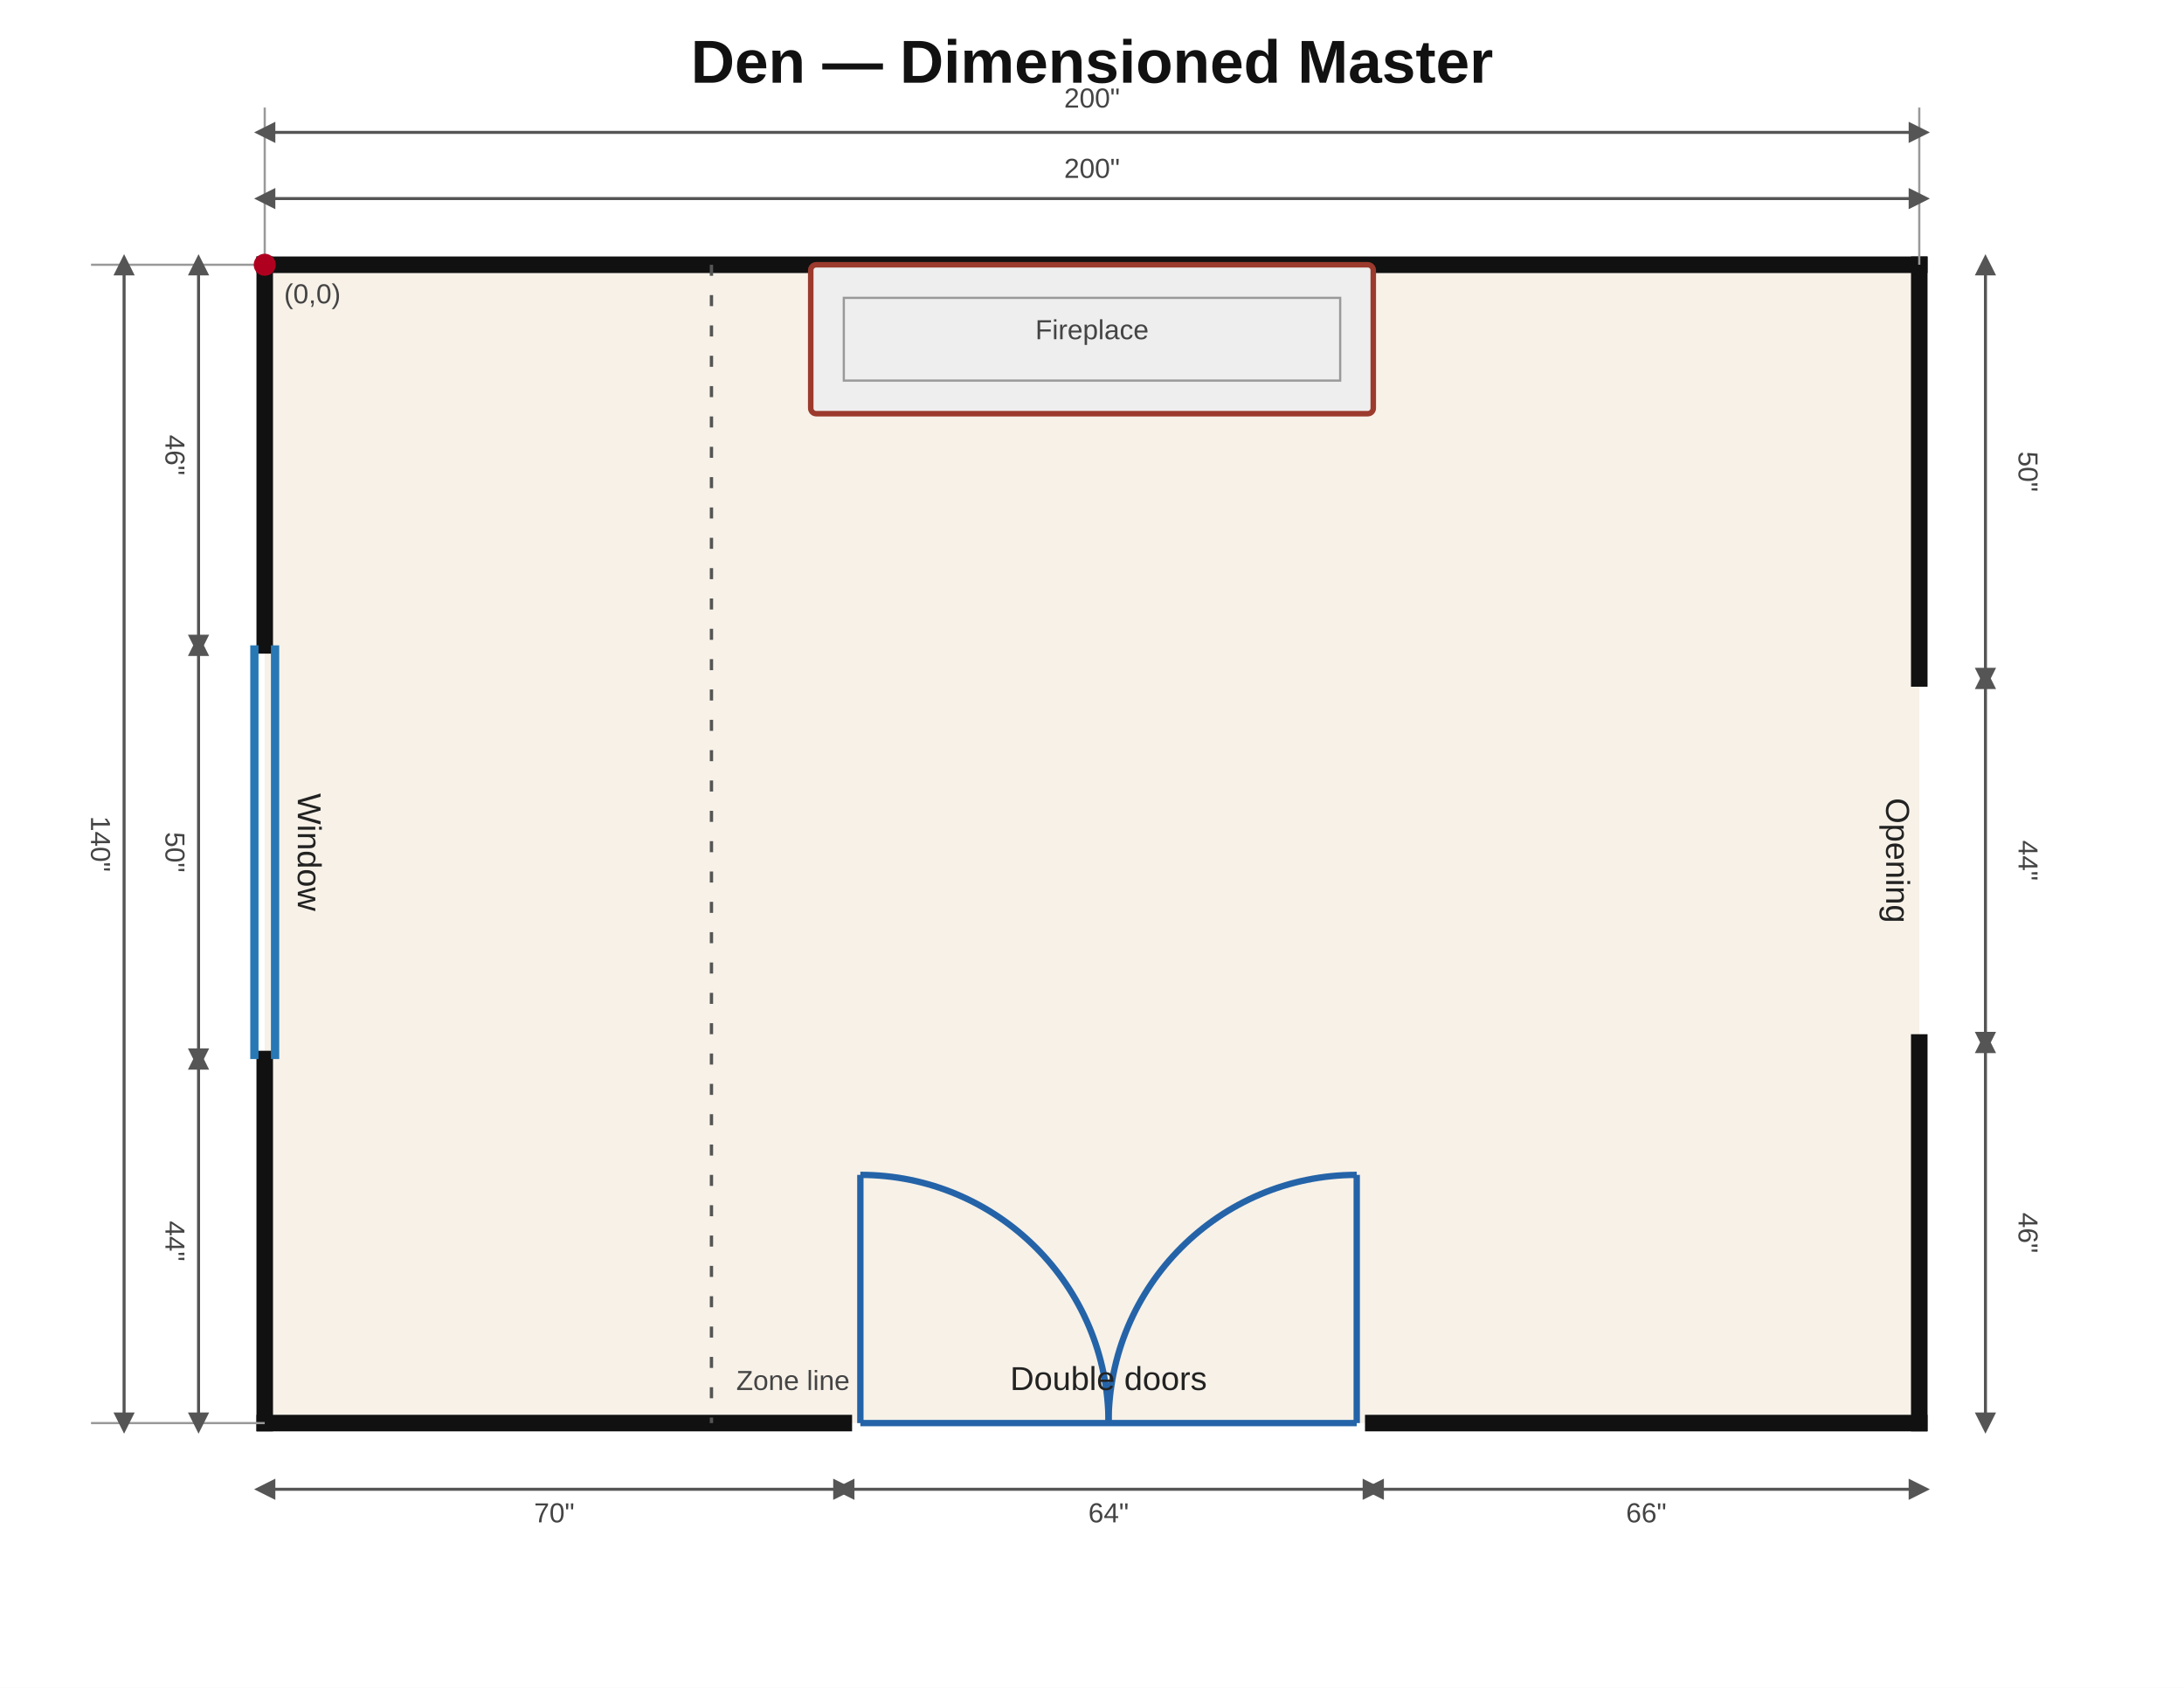
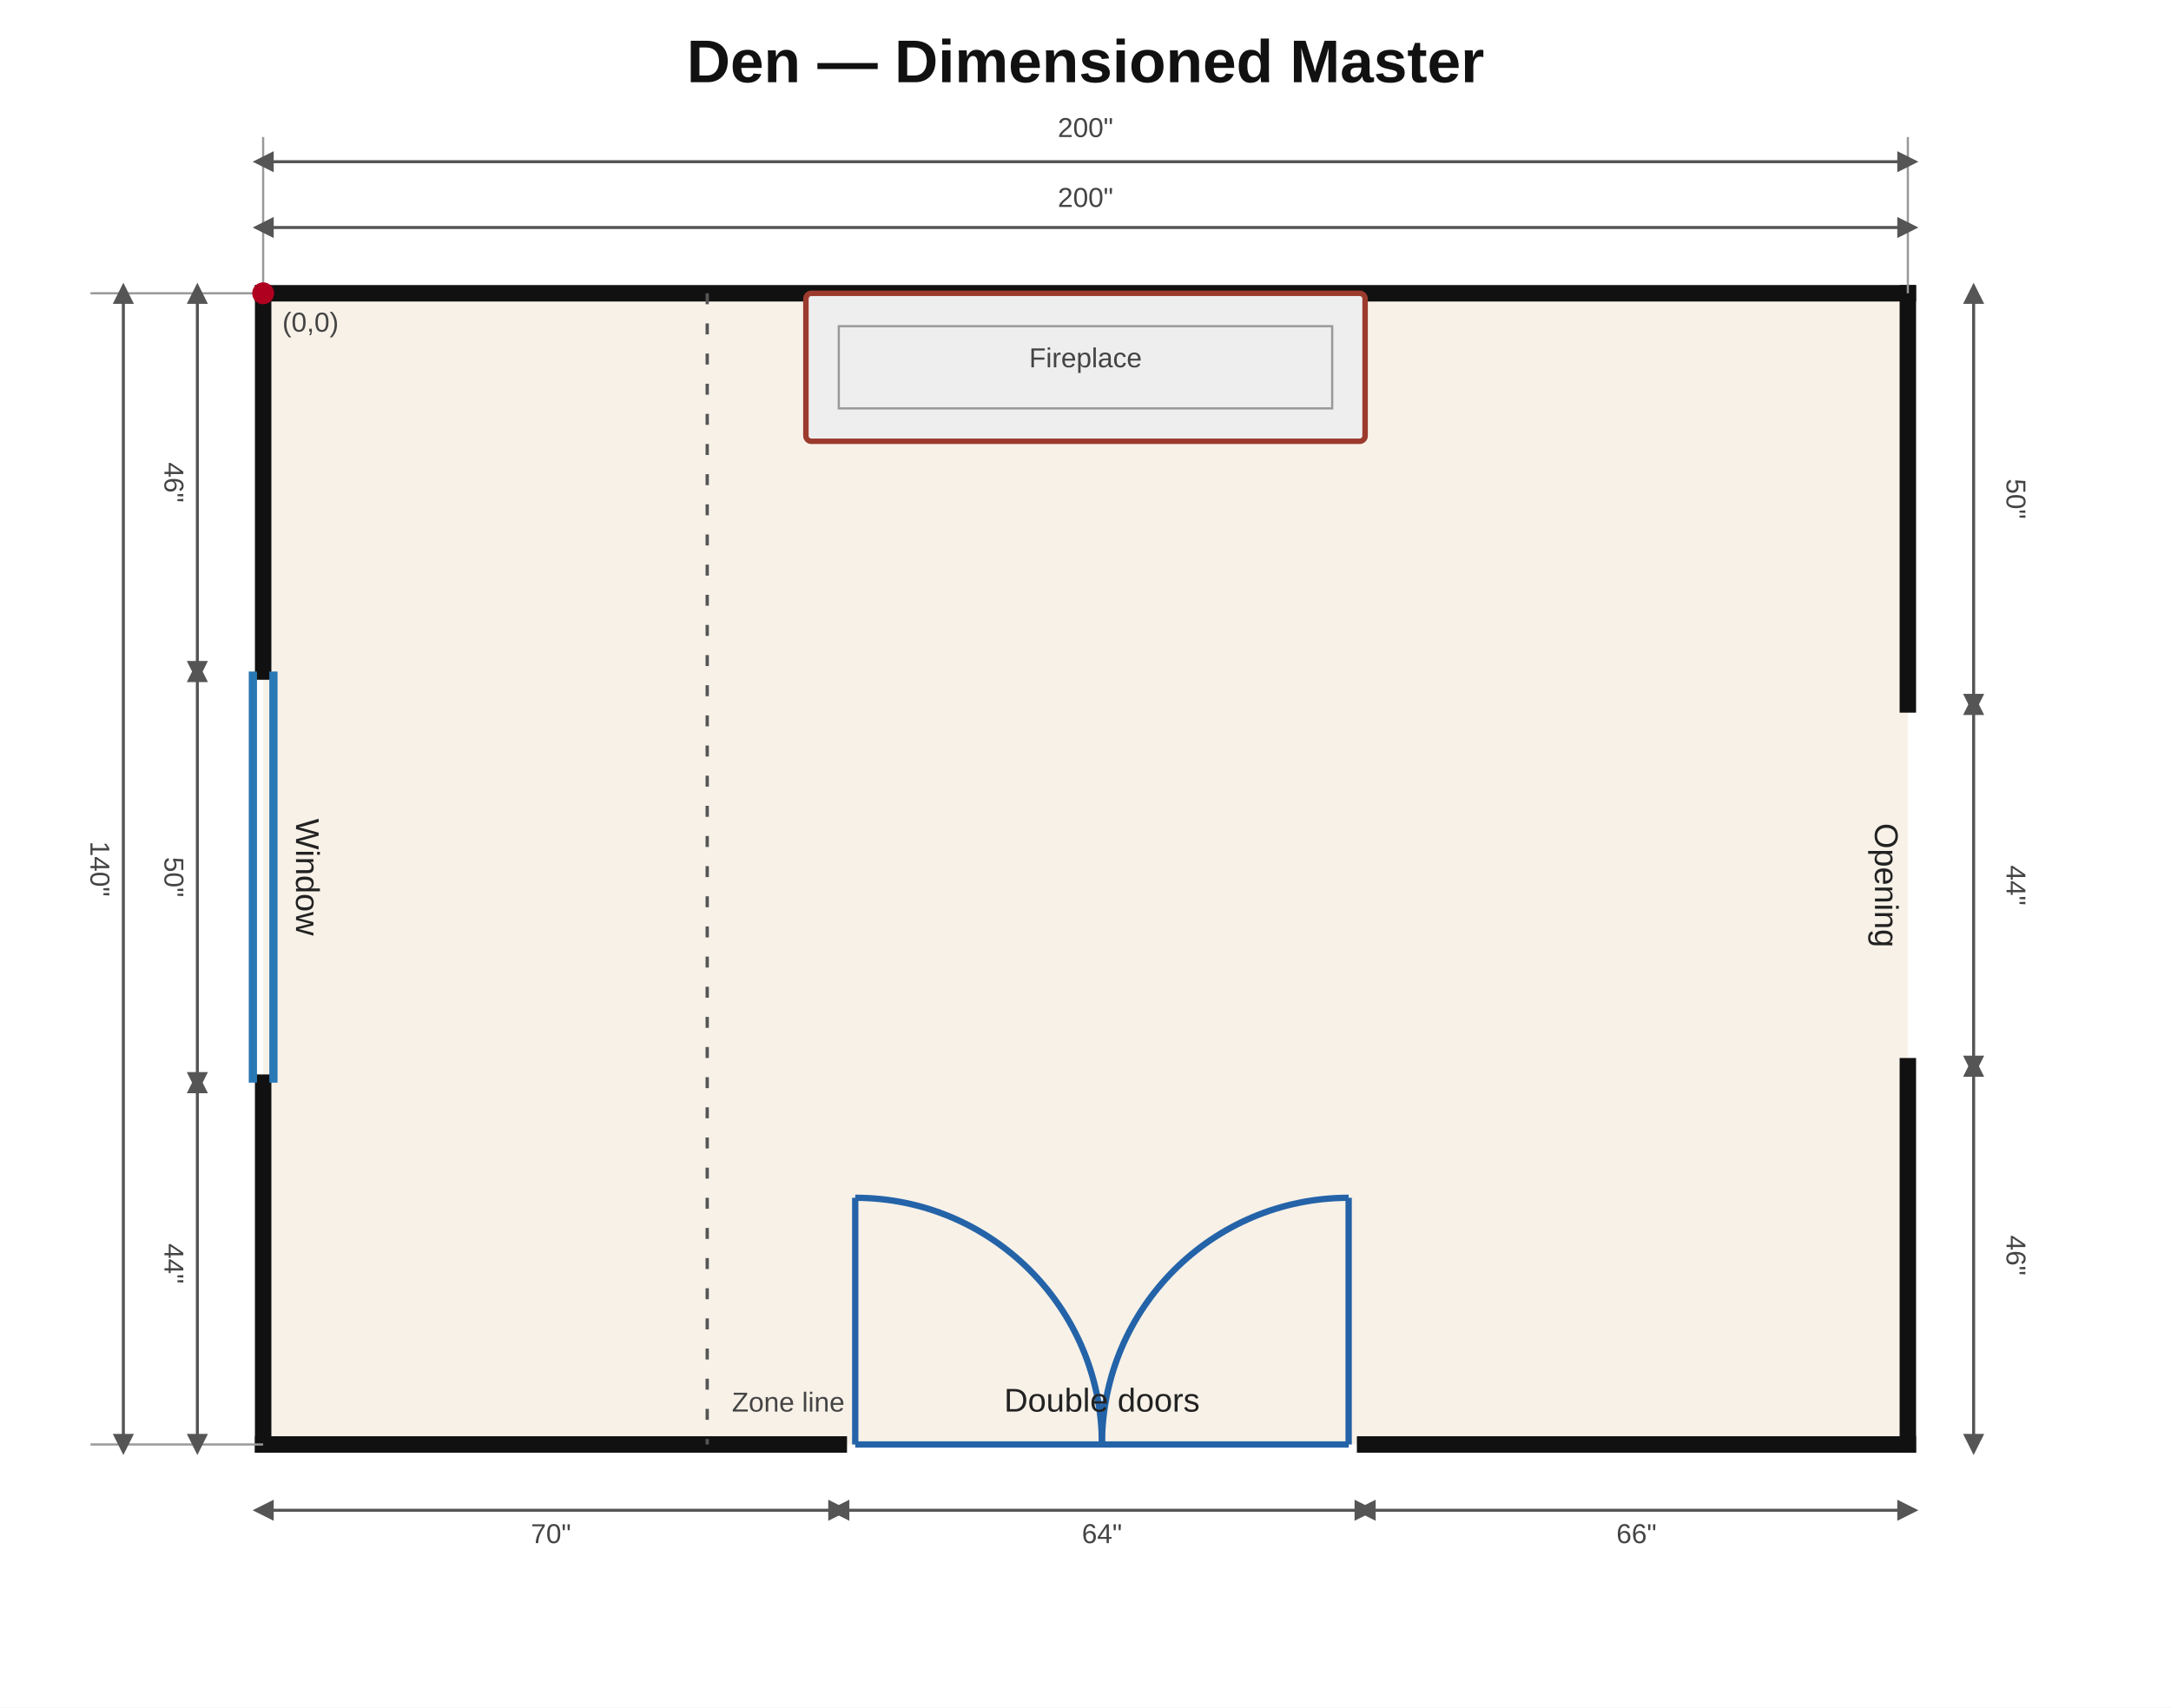
- <svg xmlns="http://www.w3.org/2000/svg" width="792" height="612" viewBox="0 0 792.000 612.000" data-origin-x="96" data-origin-y="96" data-scale="3" data-room-width="200" data-room-depth="140" data-generated-from="room.yaml">
+ <svg xmlns="http://www.w3.org/2000/svg" width="792" height="623" viewBox="0 0 792.000 623.000" data-origin-x="96" data-origin-y="107" data-scale="3" data-room-width="200" data-room-depth="140" data-generated-from="room.yaml">
  <defs>
    <marker id="dim-arrow" markerWidth="7" markerHeight="7" refX="3.5" refY="3.5" orient="auto-start-reverse" markerUnits="strokeWidth">
      <path d="M 0 0 L 7 3.5 L 0 7 z" fill="#555" />
    </marker>
    <style>
.wall{stroke:#111;stroke-width:6;fill:none;stroke-linecap:square}.window{stroke:#2878b5;stroke-width:3;fill:none}.door{stroke:#2463a8;stroke-width:2.3;fill:none}.fixture{stroke:#9b3a2d;stroke-width:2;fill:#eee}.fixture-line{stroke:#999;stroke-width:.8;fill:none}.reference-line{stroke:#555;stroke-width:1.2;stroke-dasharray:4 7}.dim{stroke:#555;stroke-width:1.1;fill:none;marker-start:url(#dim-arrow);marker-end:url(#dim-arrow)}.ext{stroke:#999;stroke-width:.8}.label{font-family:Arial,Helvetica,sans-serif;fill:#222;font-size:12px}.small{font-family:Arial,Helvetica,sans-serif;fill:#444;font-size:10px}.title{font-family:Arial,Helvetica,sans-serif;fill:#111;font-size:22px;font-weight:700}
</style>
  </defs>
  <rect width="100%" height="100%" fill="white" />
-   <rect x="96.000" y="96.000" width="600.000" height="420.000" fill="#f7f1e8" />
+   <rect x="96.000" y="107.000" width="600.000" height="420.000" fill="#f7f1e8" />
  <text class="title" x="396.000" y="30" text-anchor="middle">Den — Dimensioned Master</text>
  <g id="room-geometry">
-     <line class="wall" x1="96.000" y1="96.000" x2="696.000" y2="96.000" />
-     <line class="wall" x1="696.000" y1="96.000" x2="696.000" y2="246.000" />
-     <line class="wall" x1="696.000" y1="378.000" x2="696.000" y2="516.000" />
-     <line class="wall" x1="96.000" y1="516.000" x2="306.000" y2="516.000" />
-     <line class="wall" x1="498.000" y1="516.000" x2="696.000" y2="516.000" />
-     <line class="wall" x1="96.000" y1="96.000" x2="96.000" y2="234.000" />
-     <line class="wall" x1="96.000" y1="384.000" x2="96.000" y2="516.000" />
+     <line class="wall" x1="96.000" y1="107.000" x2="696.000" y2="107.000" />
+     <line class="wall" x1="696.000" y1="107.000" x2="696.000" y2="257.000" />
+     <line class="wall" x1="696.000" y1="389.000" x2="696.000" y2="527.000" />
+     <line class="wall" x1="96.000" y1="527.000" x2="306.000" y2="527.000" />
+     <line class="wall" x1="498.000" y1="527.000" x2="696.000" y2="527.000" />
+     <line class="wall" x1="96.000" y1="107.000" x2="96.000" y2="245.000" />
+     <line class="wall" x1="96.000" y1="395.000" x2="96.000" y2="527.000" />
  </g>
  <g id="fixed-features">
-     <line class="door" x1="312.000" y1="516.000" x2="492.000" y2="516.000" />
-     <line class="door" x1="312.000" y1="516.000" x2="312.000" y2="426.000" />
-     <line class="door" x1="492.000" y1="516.000" x2="492.000" y2="426.000" />
-     <path class="door" d="M 402.000 516.000 A 90.000 90.000 0 0 0 312.000 426.000" />
-     <path class="door" d="M 402.000 516.000 A 90.000 90.000 0 0 1 492.000 426.000" />
-     <rect class="fixture" x="294.000" y="96.000" width="204.000" height="54.000" rx="2" />
-     <rect class="fixture-line" x="306.000" y="108.000" width="180.000" height="30.000" />
-     <line class="window" x1="92.250" y1="234.000" x2="92.250" y2="384.000" />
-     <line class="window" x1="99.750" y1="234.000" x2="99.750" y2="384.000" />
+     <line class="door" x1="312.000" y1="527.000" x2="492.000" y2="527.000" />
+     <line class="door" x1="312.000" y1="527.000" x2="312.000" y2="437.000" />
+     <line class="door" x1="492.000" y1="527.000" x2="492.000" y2="437.000" />
+     <path class="door" d="M 402.000 527.000 A 90.000 90.000 0 0 0 312.000 437.000" />
+     <path class="door" d="M 402.000 527.000 A 90.000 90.000 0 0 1 492.000 437.000" />
+     <rect class="fixture" x="294.000" y="107.000" width="204.000" height="54.000" rx="2" />
+     <rect class="fixture-line" x="306.000" y="119.000" width="180.000" height="30.000" />
+     <line class="window" x1="92.250" y1="245.000" x2="92.250" y2="395.000" />
+     <line class="window" x1="99.750" y1="245.000" x2="99.750" y2="395.000" />
  </g>
  <g id="reference-lines">
-     <line class="reference-line" x1="258.000" y1="96.000" x2="258.000" y2="516.000" />
-     <text class="small" x="267.000" y="504.000" text-anchor="start">Zone line</text>
+     <line class="reference-line" x1="258.000" y1="107.000" x2="258.000" y2="527.000" />
+     <text class="small" x="267.000" y="515.000" text-anchor="start">Zone line</text>
  </g>
  <g id="feature-labels">
-     <text class="label" x="402.000" y="504.000" text-anchor="middle">Double doors</text>
-     <text class="small" x="396.000" y="123.000" text-anchor="middle">Fireplace</text>
-     <text class="label" x="684.000" y="312.000" text-anchor="middle" transform="rotate(90 684.000 312.000)">Opening</text>
-     <text class="label" x="108.000" y="309.000" text-anchor="middle" transform="rotate(90 108.000 309.000)">Window</text>
+     <text class="label" x="402.000" y="515.000" text-anchor="middle">Double doors</text>
+     <text class="small" x="396.000" y="134.000" text-anchor="middle">Fireplace</text>
+     <text class="label" x="684.000" y="323.000" text-anchor="middle" transform="rotate(90 684.000 323.000)">Opening</text>
+     <text class="label" x="108.000" y="320.000" text-anchor="middle" transform="rotate(90 108.000 320.000)">Window</text>
  </g>
  <g id="dimensions">
-     <line class="ext" x1="96.000" y1="96.000" x2="96.000" y2="39.000" />
-     <line class="ext" x1="696.000" y1="96.000" x2="696.000" y2="39.000" />
-     <line class="dim" x1="96.000" y1="48.000" x2="696.000" y2="48.000" />
-     <text class="small" x="396.000" y="39.000" text-anchor="middle">200"</text>
-     <line class="ext" x1="33.000" y1="96.000" x2="96.000" y2="96.000" />
-     <line class="ext" x1="33.000" y1="516.000" x2="96.000" y2="516.000" />
-     <line class="dim" x1="45.000" y1="96.000" x2="45.000" y2="516.000" />
-     <text class="small" x="33.000" y="306.000" text-anchor="middle" transform="rotate(90 33.000 306.000)">140"</text>
-     <line class="dim" x1="96.000" y1="72.000" x2="696.000" y2="72.000" />
-     <text class="small" x="396.000" y="64.500" text-anchor="middle">200"</text>
-     <line class="dim" x1="720.000" y1="96.000" x2="720.000" y2="246.000" />
-     <text class="small" x="732.000" y="171.000" text-anchor="middle" transform="rotate(90 732.000 171.000)">50"</text>
-     <line class="dim" x1="720.000" y1="246.000" x2="720.000" y2="378.000" />
-     <text class="small" x="732.000" y="312.000" text-anchor="middle" transform="rotate(90 732.000 312.000)">44"</text>
-     <line class="dim" x1="720.000" y1="378.000" x2="720.000" y2="516.000" />
-     <text class="small" x="732.000" y="447.000" text-anchor="middle" transform="rotate(90 732.000 447.000)">46"</text>
-     <line class="dim" x1="96.000" y1="540.000" x2="306.000" y2="540.000" />
-     <text class="small" x="201.000" y="552.000" text-anchor="middle">70"</text>
-     <line class="dim" x1="306.000" y1="540.000" x2="498.000" y2="540.000" />
-     <text class="small" x="402.000" y="552.000" text-anchor="middle">64"</text>
-     <line class="dim" x1="498.000" y1="540.000" x2="696.000" y2="540.000" />
-     <text class="small" x="597.000" y="552.000" text-anchor="middle">66"</text>
-     <line class="dim" x1="72.000" y1="96.000" x2="72.000" y2="234.000" />
-     <text class="small" x="60.000" y="165.000" text-anchor="middle" transform="rotate(90 60.000 165.000)">46"</text>
-     <line class="dim" x1="72.000" y1="234.000" x2="72.000" y2="384.000" />
-     <text class="small" x="60.000" y="309.000" text-anchor="middle" transform="rotate(90 60.000 309.000)">50"</text>
-     <line class="dim" x1="72.000" y1="384.000" x2="72.000" y2="516.000" />
-     <text class="small" x="60.000" y="450.000" text-anchor="middle" transform="rotate(90 60.000 450.000)">44"</text>
+     <line class="ext" x1="96.000" y1="107.000" x2="96.000" y2="50.000" />
+     <line class="ext" x1="696.000" y1="107.000" x2="696.000" y2="50.000" />
+     <line class="dim" x1="96.000" y1="59.000" x2="696.000" y2="59.000" />
+     <text class="small" x="396.000" y="50.000" text-anchor="middle">200"</text>
+     <line class="ext" x1="33.000" y1="107.000" x2="96.000" y2="107.000" />
+     <line class="ext" x1="33.000" y1="527.000" x2="96.000" y2="527.000" />
+     <line class="dim" x1="45.000" y1="107.000" x2="45.000" y2="527.000" />
+     <text class="small" x="33.000" y="317.000" text-anchor="middle" transform="rotate(90 33.000 317.000)">140"</text>
+     <line class="dim" x1="96.000" y1="83.000" x2="696.000" y2="83.000" />
+     <text class="small" x="396.000" y="75.500" text-anchor="middle">200"</text>
+     <line class="dim" x1="720.000" y1="107.000" x2="720.000" y2="257.000" />
+     <text class="small" x="732.000" y="182.000" text-anchor="middle" transform="rotate(90 732.000 182.000)">50"</text>
+     <line class="dim" x1="720.000" y1="257.000" x2="720.000" y2="389.000" />
+     <text class="small" x="732.000" y="323.000" text-anchor="middle" transform="rotate(90 732.000 323.000)">44"</text>
+     <line class="dim" x1="720.000" y1="389.000" x2="720.000" y2="527.000" />
+     <text class="small" x="732.000" y="458.000" text-anchor="middle" transform="rotate(90 732.000 458.000)">46"</text>
+     <line class="dim" x1="96.000" y1="551.000" x2="306.000" y2="551.000" />
+     <text class="small" x="201.000" y="563.000" text-anchor="middle">70"</text>
+     <line class="dim" x1="306.000" y1="551.000" x2="498.000" y2="551.000" />
+     <text class="small" x="402.000" y="563.000" text-anchor="middle">64"</text>
+     <line class="dim" x1="498.000" y1="551.000" x2="696.000" y2="551.000" />
+     <text class="small" x="597.000" y="563.000" text-anchor="middle">66"</text>
+     <line class="dim" x1="72.000" y1="107.000" x2="72.000" y2="245.000" />
+     <text class="small" x="60.000" y="176.000" text-anchor="middle" transform="rotate(90 60.000 176.000)">46"</text>
+     <line class="dim" x1="72.000" y1="245.000" x2="72.000" y2="395.000" />
+     <text class="small" x="60.000" y="320.000" text-anchor="middle" transform="rotate(90 60.000 320.000)">50"</text>
+     <line class="dim" x1="72.000" y1="395.000" x2="72.000" y2="527.000" />
+     <text class="small" x="60.000" y="461.000" text-anchor="middle" transform="rotate(90 60.000 461.000)">44"</text>
  </g>
  <g id="coordinate-reference">
-     <circle cx="96.000" cy="96.000" r="4" fill="#b00020" />
-     <text class="small" x="103.000" y="110.000">(0,0)</text>
+     <circle cx="96.000" cy="107.000" r="4" fill="#b00020" />
+     <text class="small" x="103.000" y="121.000">(0,0)</text>
  </g>
  <g id="generated-furniture" />
  <g id="generated-annotations" />
</svg>
